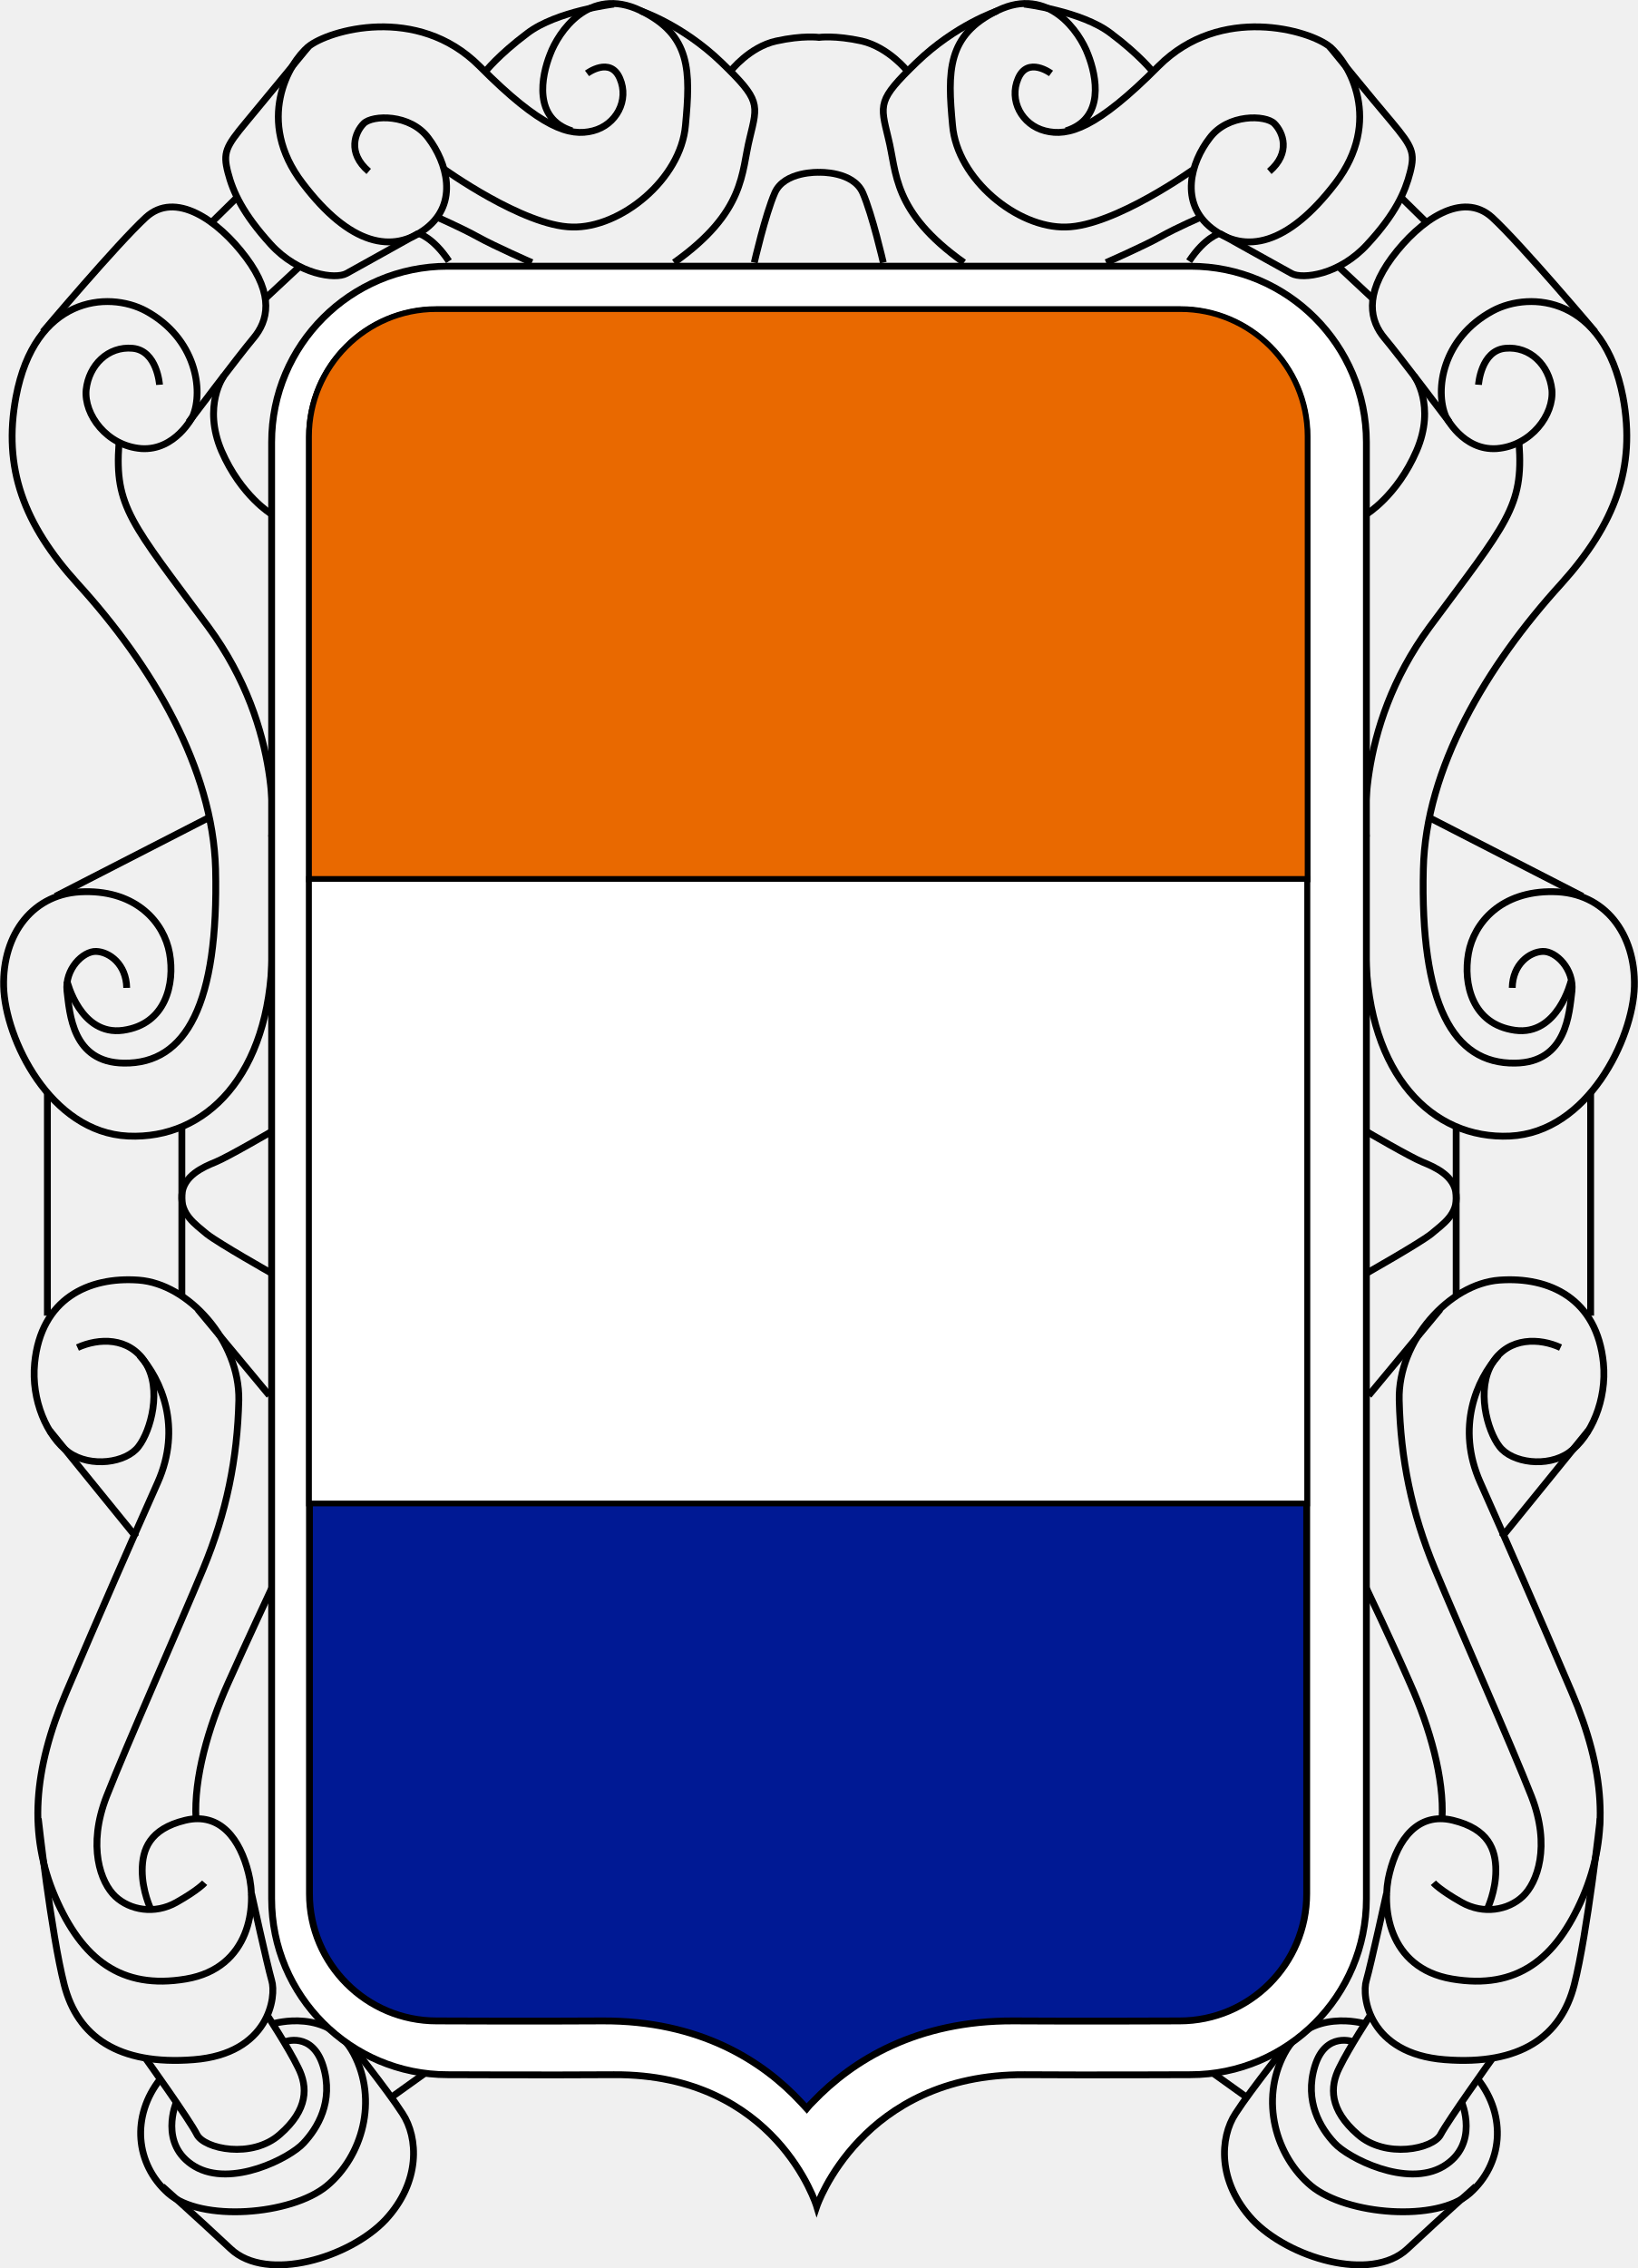
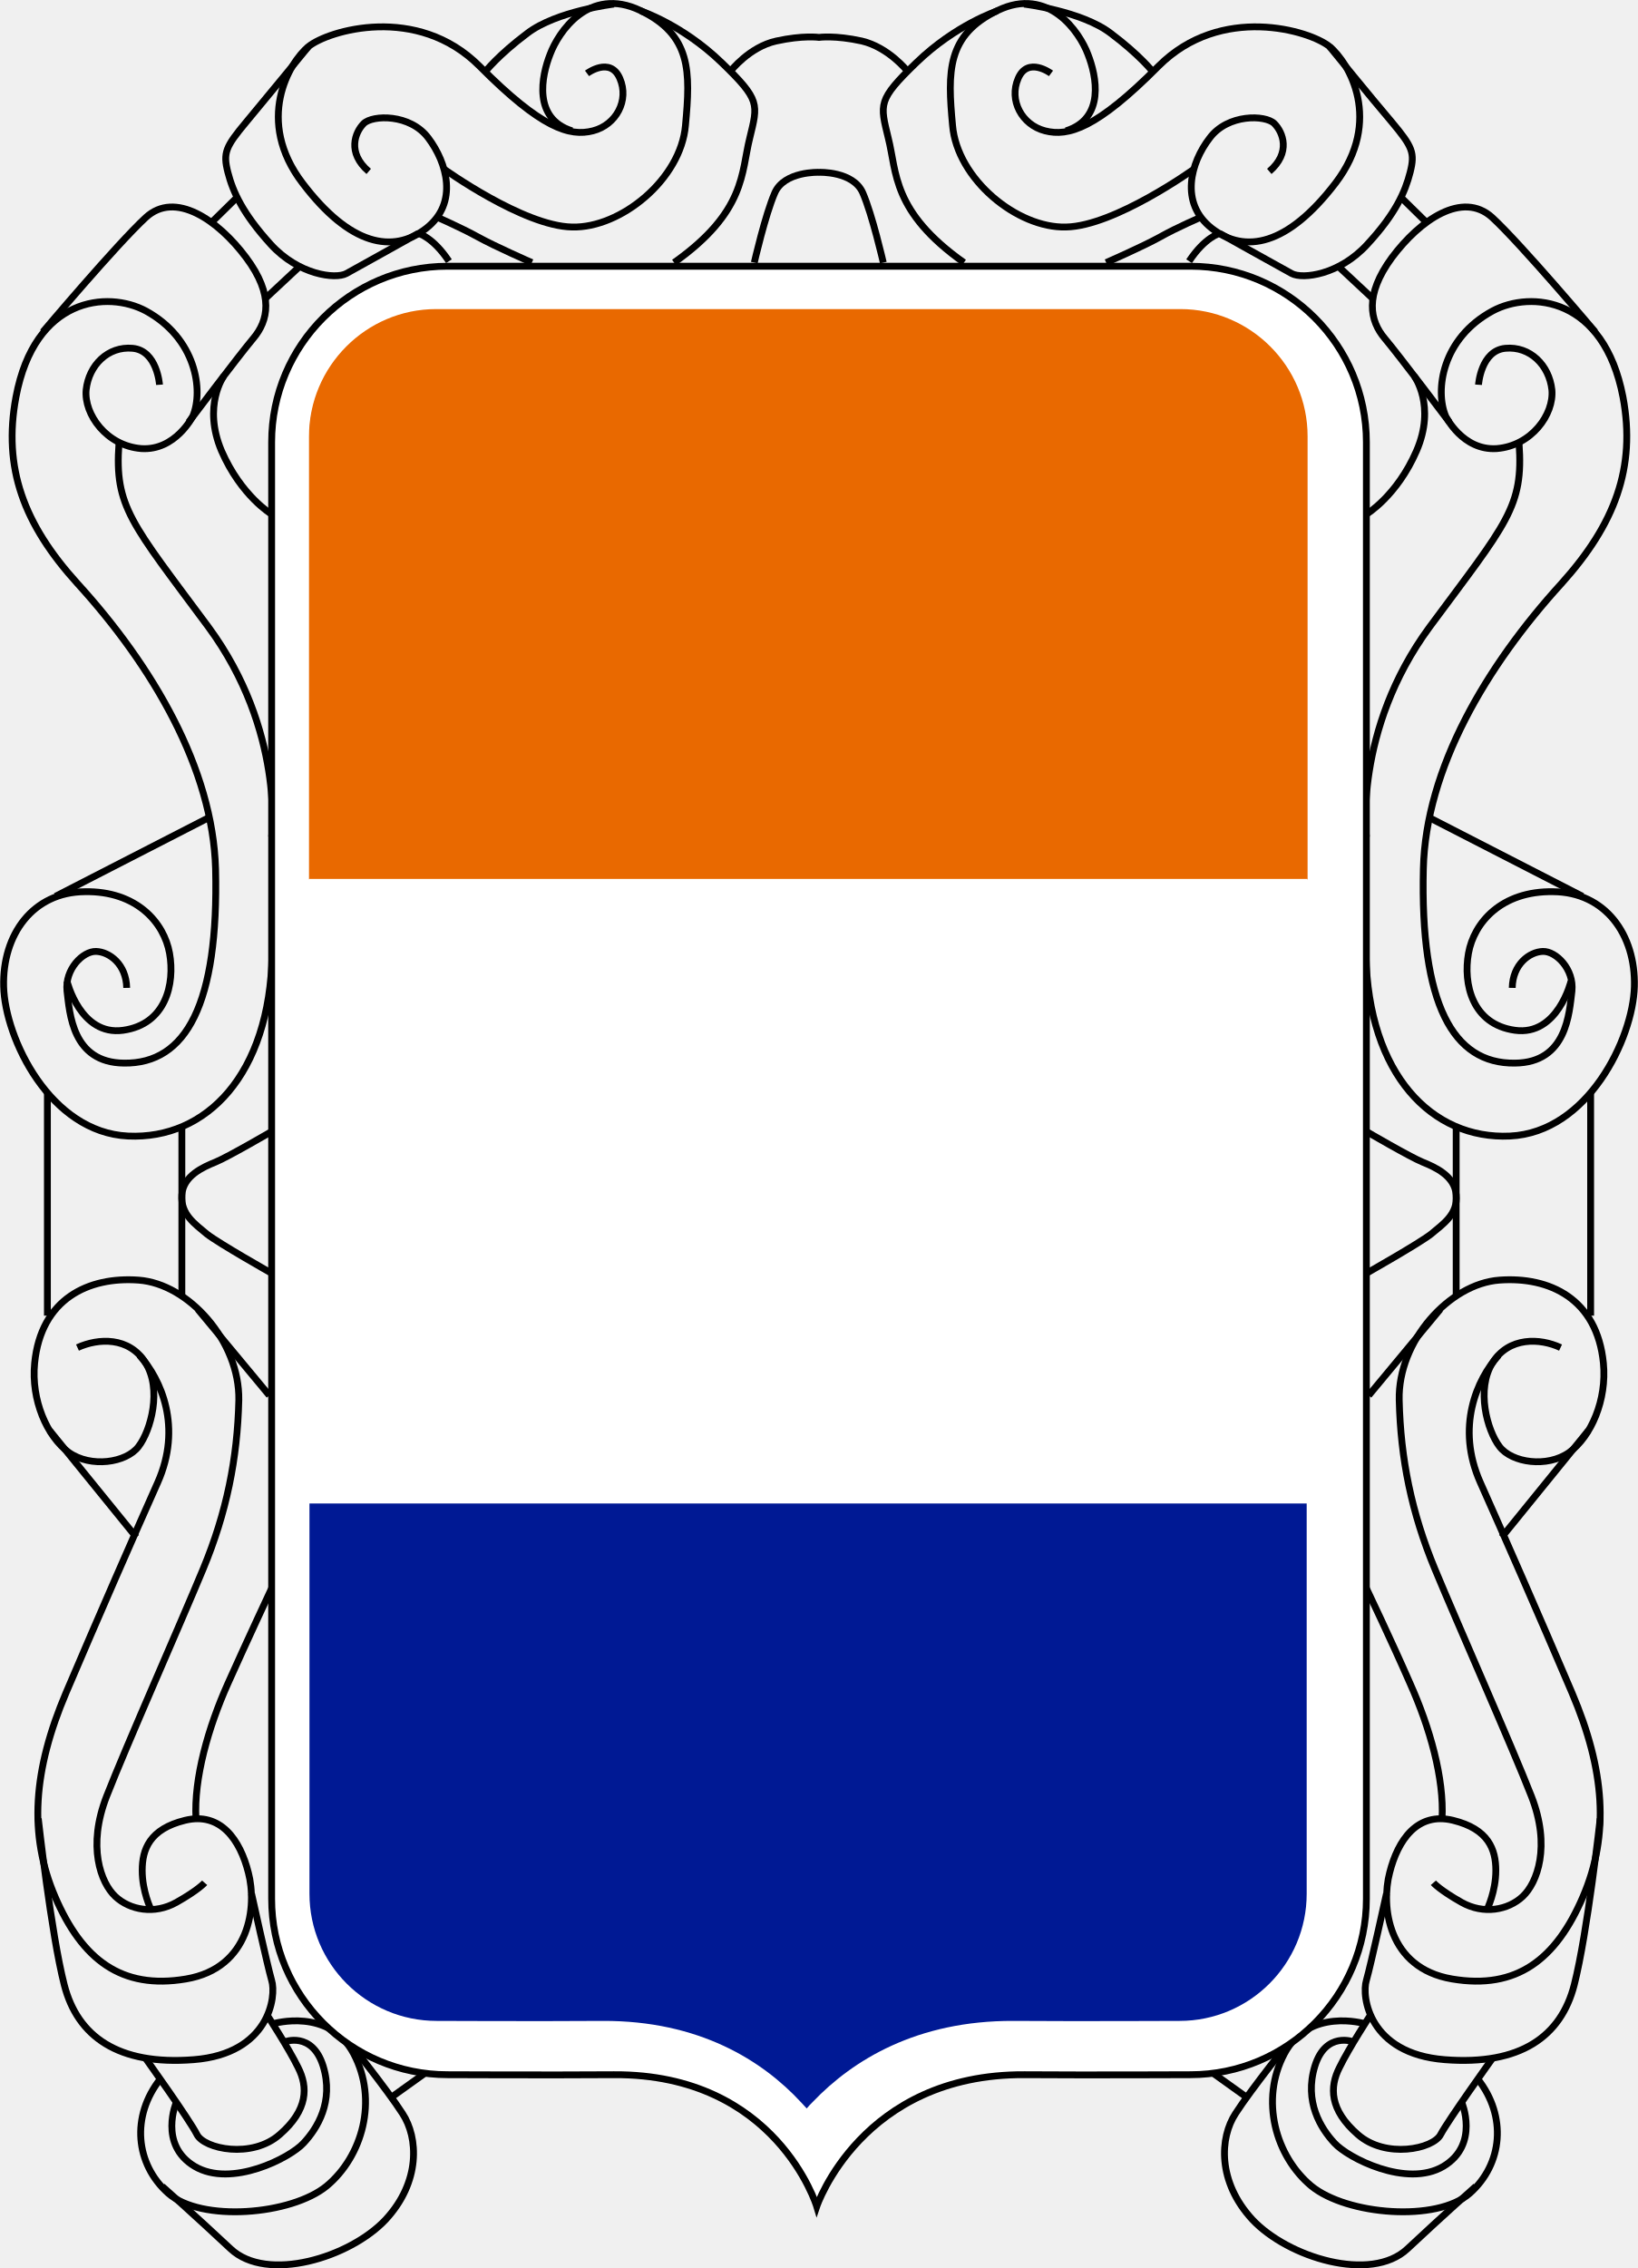
<svg xmlns="http://www.w3.org/2000/svg" xmlns:xlink="http://www.w3.org/1999/xlink" version="1.1" id="Слой_1" x="0px" y="0px" viewBox="0 0 359.3 497.5" style="enable-background:new 0 0 359.3 497.5;" xml:space="preserve">
  <style type="text/css">
	.st0{fill:none;stroke:#000000;stroke-width:1.5;stroke-miterlimit:3.864;}
	.st1{clip-path:url(#SVGID_2_);fill:#FFFFFF;}
	.st2{fill:#FFFFFF;stroke:#000000;stroke-width:1.5;stroke-miterlimit:3.864;}
- 	.st3{fill:#001994;stroke:#000000;stroke-width:1.5;stroke-miterlimit:3.864;}
- 	.st4{fill:#E96900;stroke:#000000;stroke-width:1.25;stroke-miterlimit:3.864;}
- 	.st5{fill:#FFFFFF;stroke:#000000;stroke-width:1.25;stroke-miterlimit:3.864;}
+ 	.st3{fill:#001994;}
+ 	.st4{fill:#E96900;}
+ 	.st5{fill:#FFFFFF;}
</style>
  <path id="path4" class="st0" d="M324.4,84.4c0,0,0.5-7.5,5.9-8s9.6,3.7,10.2,9.1  c0.5,5.4-4.5,12.3-12.1,12.9c-7.5,0.5-11.2-7.1-11.2-7.1c-2.4-5.7-0.8-17.1,10.3-23.1c8.4-4.5,24.4-3,28.6,18.9  c2.9,15.5-1.8,27.9-13.5,40.9c-16.5,18.1-29.8,40.6-30.3,62.6c-0.7,29.5,6.4,42.8,20.1,42.6c11.4-0.1,11.9-11,12.5-15.8  c0.5-4.8-3.5-8.8-6.4-8.7s-6.6,2.8-6.7,8" />
  <path id="path6" class="st0" d="M344.7,215.2c0,0-2.9,12.1-12.3,10.8s-11.4-10.2-10.2-16.9  c1.2-6.7,7.2-13.7,18.6-13.5c11.4,0.1,18.1,9.4,17.8,20.8c-0.3,11.4-10.2,32-27.3,32.8c-17.1,0.8-31.1-13.5-31.6-39.8" />
  <line id="line8" class="st0" x1="347.2" y1="196.6" x2="313.3" y2="179.2" />
  <path id="path10" class="st0" d="M299.8,183.6c0,0-2.9-23.3,13.9-46.1  c16.9-22.8,20.6-26.3,19.6-40.2" />
  <path id="path12" class="st0" d="M318,92.6c0,0-11-14.6-14.2-18.4s-4.5-9.4,1.6-17.7  c6.2-8.3,15.5-14.7,22-8.8c6.4,5.9,22.6,25.1,22.6,25.1" />
  <path id="path14" class="st0" d="M310.3,82.5c0,0,4.8,6.5,0.5,16.4s-11,13.9-11,13.9" />
  <path id="path16" class="st0" d="M230.6,16.1c0,0-5.1-3.8-7.2,1.1c-2.1,4.8,0.8,10.2,5.9,11.5  c5.1,1.3,11.3-0.5,24.9-14.2c13.7-13.7,33.2-7.8,37.5-4.3s11.8,16.3,1.3,30s-19.8,15.5-27.1,9.9c-7.2-5.6-4.6-14.5-0.5-19.8  c4-5.4,12.3-5.1,14.2-3.2c1.9,1.9,3.7,6.4-1.1,10.5" />
  <path id="path18" class="st0" d="M262.1,37c0,0-17.5,12.6-28.2,12.8C223.2,50.1,210,39.3,209,27.5  c-1.1-11.8-1.3-19.8,9.9-25.2s18,4.8,19.8,9.6c1.9,4.8,3.8,14.1-4.8,16.8" />
  <path id="path20" class="st0" d="M224.7,0.9c0,0,12.6,1.5,19,6.4c6.4,4.8,9.2,8.4,9.2,8.4" />
  <path id="path22" class="st0" d="M218.8,2.4c0,0-9.1,3-17.7,11.3c-8.6,8.3-8,9.1-6.2,16.6  c1.9,7.5,0.8,16.1,16.6,27.3" />
  <path id="path24" class="st0" d="M242.7,57.6c0,0,8-3.5,11.8-5.6c3.7-2.1,9.1-4.4,9.1-4.4" />
  <path id="path26" class="st0" d="M267.6,51.2c0,0-3.2,0.8-6.7,6.1" />
  <path id="path28" class="st0" d="M267.6,51.2c0,0,13.4,7.5,15.8,8.8s10.5,0.3,16.6-6.4  c6.2-6.7,8.3-11.5,9.4-15.8s0.5-5.6-4-11c-4.6-5.4-13.7-16.6-13.7-16.6" />
  <line id="line30" class="st0" x1="307.4" y1="43.3" x2="313.2" y2="49" />
  <line id="line32" class="st0" x1="293.6" y1="58.4" x2="301.1" y2="65.4" />
  <path id="path34" class="st0" d="M342.4,295.6c-4.5-2.1-11.3-2.4-14.9,3.3  c-3.7,5.8-1.2,14.9,1.5,18.4c2.7,3.6,10.5,4.7,15.3,1.3c4.8-3.5,8.3-11.5,7.5-19.6c-1.4-14.1-11.8-19-22.8-18.2s-22.3,13.4-22,26.3  s2.7,24.7,7.8,37c5.1,12.3,16.9,38.9,21.2,49.9c4.3,11,1.3,19-1.9,22c-3.2,3-8.6,4-13.4,1.3s-6.2-4.3-6.2-4.3" />
  <path id="path36" class="st0" d="M326.3,418.8c0,0,1.9-3.9,1.9-8.5s-1.6-9.1-9.4-11  s-12.1,4.3-13.9,11.5c-1.9,7.2-0.5,20.9,13.7,23.3s22.8-4.3,28.7-18c5.9-13.7,4.8-27.9-2.4-44.8c-7.2-16.9-14.7-34-20.1-46.1  s-0.8-22.6,4-27.9" />
  <line id="line38" class="st0" x1="348.5" y1="313.8" x2="329.5" y2="337.2" />
  <line id="line40" class="st0" x1="316" y1="287.2" x2="300.3" y2="306.1" />
  <path id="path42" class="st0" d="M304.2,415.4c0,0-3.4,15.5-4.4,19c-1.1,3.5,0.5,16.1,17.2,17.4  c16.6,1.3,25.5-5.1,28.4-16.4s5.7-36.5,5.7-36.5" />
  <path id="path44" class="st0" d="M327.4,451.6c0,0-9.6,13.4-11.3,16.6c-1.6,3.2-12.1,5.4-18.2,0  c-6.2-5.4-6.2-10.4-4-14.7c2.1-4.3,6.8-11.5,6.8-11.5" />
  <path id="path46" class="st0" d="M297,447.9c0,0-6.1-2.4-8.5,5.3c-2.4,7.8,1.3,13.7,4.3,16.9  c2.9,3.2,15.8,9.9,23.9,5.1c8-4.8,4-14.1,4-14.1" />
  <path id="path48" class="st0" d="M299.4,443.9c0,0-12.2-3.6-17.6,6.6s-1.9,22.5,5.9,29  c7.8,6.4,27.6,8,34.8,1.6c7.2-6.4,8.2-16.9,1.7-25.1" />
  <path id="path50" class="st0" d="M283.4,447.2c0,0-8.9,11.1-12.3,16.4c-3.5,5.3-4,15,3.7,23.3  c7.8,8.3,26,13.9,34,6.4s15-13.7,15-13.7" />
  <line id="line52" class="st0" x1="273.6" y1="460.1" x2="265.5" y2="454.3" />
  <path id="path54" class="st0" d="M299.8,348.4c0,0,5.4,11.3,9.6,20.9c4.3,9.6,7.5,20.8,7,29.7" />
  <line id="line56" class="st0" x1="319.5" y1="247" x2="319.5" y2="284.4" />
  <line id="line58" class="st0" x1="349" y1="239.8" x2="349" y2="288.6" />
  <path id="path60" class="st0" d="M299.8,248.2c0,0,9.6,5.6,12.3,6.7c2.7,1.1,7.1,3,7.4,7.2  c0.4,4.3-2.9,6.4-5.5,8.6c-2.7,2.1-14.2,8.6-14.2,8.6" />
  <g id="g72" transform="translate(-70.34033,-1.132869)">
    <g>
      <defs>
        <path id="SVGID_1_" d="M249.7,463.9l-1.2-1.3c-8.5-9.2-22.4-18-43.6-17.9c-14.2,0.1-36.4,0-36.4,0c-15.4,0-27.9-12.5-27.9-27.9     V97.3c0-15.4,12.5-27.9,27.9-27.9h81h82c15.4,0,27.9,12.5,27.9,27.9v319.5c0,15.4-12.5,27.9-27.9,27.9c0,0-22.2,0.1-36.4,0     c-21.2-0.1-35.3,8.6-44,17.7C250.6,462.9,250.1,463.4,249.7,463.9L249.7,463.9z" />
      </defs>
      <clipPath id="SVGID_2_">
        <use xlink:href="#SVGID_1_" style="overflow:visible;" />
      </clipPath>
      <rect id="rect68" x="124.5" y="53.6" class="st1" width="260" height="409.5" />
    </g>
    <g>
      <defs>
        <path id="SVGID_3_" d="M249.7,463.9l-1.2-1.3c-8.5-9.2-22.4-18-43.6-17.9c-14.2,0.1-36.4,0-36.4,0c-15.4,0-27.9-12.5-27.9-27.9     V97.3c0-15.4,12.5-27.9,27.9-27.9h81h82c15.4,0,27.9,12.5,27.9,27.9v319.5c0,15.4-12.5,27.9-27.9,27.9c0,0-22.2,0.1-36.4,0     c-21.2-0.1-35.3,8.6-44,17.7C250.6,462.9,250.1,463.4,249.7,463.9L249.7,463.9z" />
      </defs>
      <clipPath id="SVGID_4_">
        <use xlink:href="#SVGID_3_" style="overflow:visible;" />
      </clipPath>
    </g>
  </g>
  <path id="path76" class="st0" d="M35,84.4c0,0-0.5-7.5-5.9-8s-9.6,3.7-10.2,9.1  c-0.5,5.4,4.5,12.3,12.1,12.9c7.5,0.5,11.3-7.1,11.3-7.1C44.7,85.6,43,74.2,32,68.2c-8.4-4.5-24.4-3-28.5,18.9  C0.6,102.6,5.2,115,17,128c16.5,18.1,29.7,40.6,30.3,62.6c0.7,29.5-6.4,42.8-20.1,42.6c-11.4-0.1-11.9-11-12.5-15.8  c-0.5-4.8,3.5-8.8,6.4-8.7s6.6,2.8,6.7,8" />
  <path id="path78" class="st0" d="M14.7,215.2c0,0,2.9,12.1,12.3,10.8s11.4-10.2,10.2-16.9  s-7.2-13.7-18.6-13.5C7.2,195.7,0.5,205,0.8,216.4c0.3,11.4,10.2,32,27.3,32.8c17.2,0.8,31.1-13.5,31.6-39.8" />
  <line id="line80" class="st0" x1="12.2" y1="196.6" x2="46.1" y2="179.2" />
  <path id="path82" class="st0" d="M59.6,183.6c0,0,2.9-23.3-13.9-46.1  c-16.9-22.8-20.6-26.3-19.6-40.2" />
  <path id="path84" class="st0" d="M41.4,92.6c0,0,11-14.6,14.2-18.4s4.6-9.4-1.6-17.7  s-15.6-14.7-22-8.8S9.4,72.8,9.4,72.8" />
  <path id="path86" class="st0" d="M49.1,82.5c0,0-4.7,6.5-0.5,16.4c4.3,9.9,11,13.9,11,13.9" />
  <path id="path88" class="st0" d="M128.8,16.1c0,0,5.1-3.8,7.2,1.1c2.1,4.8-0.8,10.2-5.9,11.5  c-5.1,1.3-11.3-0.5-24.9-14.2C91.5,0.8,72,6.7,67.7,10.2s-11.8,16.3-1.3,30c10.4,13.7,19.8,15.5,27.1,9.9c7.2-5.6,4.5-14.5,0.5-19.8  c-4-5.4-12.3-5.1-14.2-3.2c-1.9,1.9-3.7,6.4,1.1,10.5" />
  <path id="path90" class="st0" d="M97.3,37c0,0,17.5,12.6,28.2,12.8c10.7,0.3,23.9-10.5,24.9-22.3  c1.1-11.8,1.3-19.8-9.9-25.2c-11.3-5.4-18,4.8-19.8,9.6c-1.9,4.8-3.8,14.1,4.8,16.8" />
  <path id="path92" class="st0" d="M134.7,0.9c0,0-12.6,1.5-19,6.4c-6.4,4.8-9.2,8.4-9.2,8.4" />
  <path id="path94" class="st0" d="M140.6,2.4c0,0,9.1,3,17.7,11.3c8.6,8.3,8,9.1,6.2,16.6  c-1.9,7.5-0.8,16.1-16.6,27.3" />
  <path id="path96" class="st0" d="M116.7,57.6c0,0-8-3.5-11.8-5.6s-9.1-4.4-9.1-4.4" />
  <path id="path98" class="st0" d="M91.8,51.2c0,0,3.2,0.8,6.7,6.1" />
  <path id="path100" class="st0" d="M91.8,51.2c0,0-13.4,7.5-15.8,8.8s-10.5,0.3-16.6-6.4  S51.1,42.1,50,37.8c-1.1-4.3-0.5-5.6,4-11s13.7-16.6,13.7-16.6" />
  <line id="line102" class="st0" x1="52" y1="43.3" x2="46.2" y2="49" />
  <line id="line104" class="st0" x1="65.8" y1="58.4" x2="58.3" y2="65.4" />
  <path id="path106" class="st0" d="M17,295.6c4.6-2.1,11.3-2.4,14.9,3.3c3.7,5.8,1.2,14.9-1.5,18.4  c-2.7,3.6-10.5,4.7-15.3,1.3c-4.8-3.5-8.3-11.5-7.5-19.6c1.4-14.1,11.8-19,22.8-18.2s22.2,13.4,22,26.3c-0.3,12.9-2.7,24.7-7.8,37  S27.7,383,23.4,394s-1.3,19,1.9,22s8.6,4,13.4,1.3s6.2-4.3,6.2-4.3" />
  <path id="path108" class="st0" d="M33.1,418.8c0,0-1.9-3.9-1.9-8.5s1.6-9.1,9.4-11  s12.1,4.3,13.9,11.5c1.9,7.2,0.5,20.9-13.7,23.3s-22.8-4.3-28.7-18s-4.8-27.9,2.4-44.8s14.7-34,20.1-46.1s0.8-22.6-4-27.9" />
  <line id="line110" class="st0" x1="10.9" y1="313.8" x2="29.9" y2="337.2" />
  <line id="line112" class="st0" x1="43.4" y1="287.2" x2="59.1" y2="306.1" />
  <path id="path114" class="st0" d="M55.2,415.4c0,0,3.4,15.5,4.4,19c1.1,3.5-0.5,16.1-17.1,17.4  s-25.5-5.1-28.4-16.4s-5.7-36.5-5.7-36.5" />
  <path id="path116" class="st0" d="M32,451.6c0,0,9.6,13.4,11.2,16.6s12.1,5.4,18.2,0  c6.2-5.4,6.2-10.4,4-14.7c-2.1-4.3-6.8-11.5-6.8-11.5" />
  <path id="path118" class="st0" d="M62.4,447.9c0,0,6.1-2.4,8.5,5.3c2.4,7.8-1.3,13.7-4.3,16.9  c-2.9,3.2-15.8,9.9-23.9,5.1c-8-4.8-4-14.1-4-14.1" />
  <path id="path120" class="st0" d="M60,443.9c0,0,12.2-3.6,17.6,6.6s1.9,22.5-5.9,29  c-7.8,6.4-27.6,8-34.8,1.6s-8.2-16.9-1.7-25.1" />
  <path id="path122" class="st0" d="M76,447.2c0,0,8.9,11.1,12.3,16.4c3.5,5.3,4,15-3.7,23.3  c-7.8,8.3-26,13.9-34,6.4s-15-13.7-15-13.7" />
  <line id="line124" class="st0" x1="85.8" y1="460.1" x2="93.9" y2="454.3" />
  <path id="path126" class="st0" d="M59.6,348.4c0,0-5.3,11.3-9.6,20.9s-7.5,20.8-7,29.7" />
  <line id="line128" class="st0" x1="39.9" y1="247" x2="39.9" y2="284.4" />
  <line id="line130" class="st0" x1="10.4" y1="239.8" x2="10.4" y2="288.6" />
  <path id="path132" class="st0" d="M59.6,248.2c0,0-9.6,5.6-12.3,6.7c-2.7,1.1-7.1,3-7.4,7.2  c-0.3,4.3,2.9,6.4,5.5,8.6c2.7,2.1,14.2,8.6,14.2,8.6" />
  <g>
    <path id="path134" class="st2" d="M179.2,484c0,0-8.8-29.1-44.5-28.9c-14.2,0.1-36.5,0-36.5,0   c-21.3,0-38.6-17.3-38.6-38.6V97c0-21.3,17.3-38.6,38.6-38.6h163c21.3,0,38.6,17.3,38.6,38.6v319.5c0,21.3-17.3,38.6-38.6,38.6   c0,0-22.2,0.1-36.4,0C189,454.9,179.2,484,179.2,484z" />
    <path id="path74" class="st3" d="M177,462.5l-1.2-1.3c-8.5-9.2-22.4-18-43.6-17.9   c-14.2,0.1-36.4,0-36.4,0c-15.4,0-27.9-12.5-27.9-27.9V95.9C67.9,80.5,80.4,68,95.8,68h163c15.4,0,27.9,12.5,27.9,27.9v319.5   c0,15.4-12.5,27.9-27.9,27.9c0,0-22.2,0.1-36.4,0c-21.2-0.1-35.3,8.6-44,17.7C177.9,461.5,177.4,462,177,462.5L177,462.5z" />
  </g>
  <path id="path136" class="st0" d="M165.5,57.6c0,0,2.4-10.5,4.5-15.3s9.7-4.5,9.7-4.5  s7.5-0.3,9.6,4.5s4.5,15.3,4.5,15.3" />
  <path id="path138" class="st0" d="M199.1,15.6c0,0-4.1-5.2-10-6.6c-5.9-1.3-9.4-0.8-9.4-0.8  s-3.5-0.5-9.4,0.8s-10,6.6-10,6.6" />
  <path class="st4" d="M286.8,192.9h-219V95.7c0-15.3,12.5-27.9,27.9-27.9h163.3c15.3,0,27.9,12.5,27.9,27.9V192.9z" />
  <rect x="67.8" y="192.8" class="st5" width="219" height="137" />
</svg>
